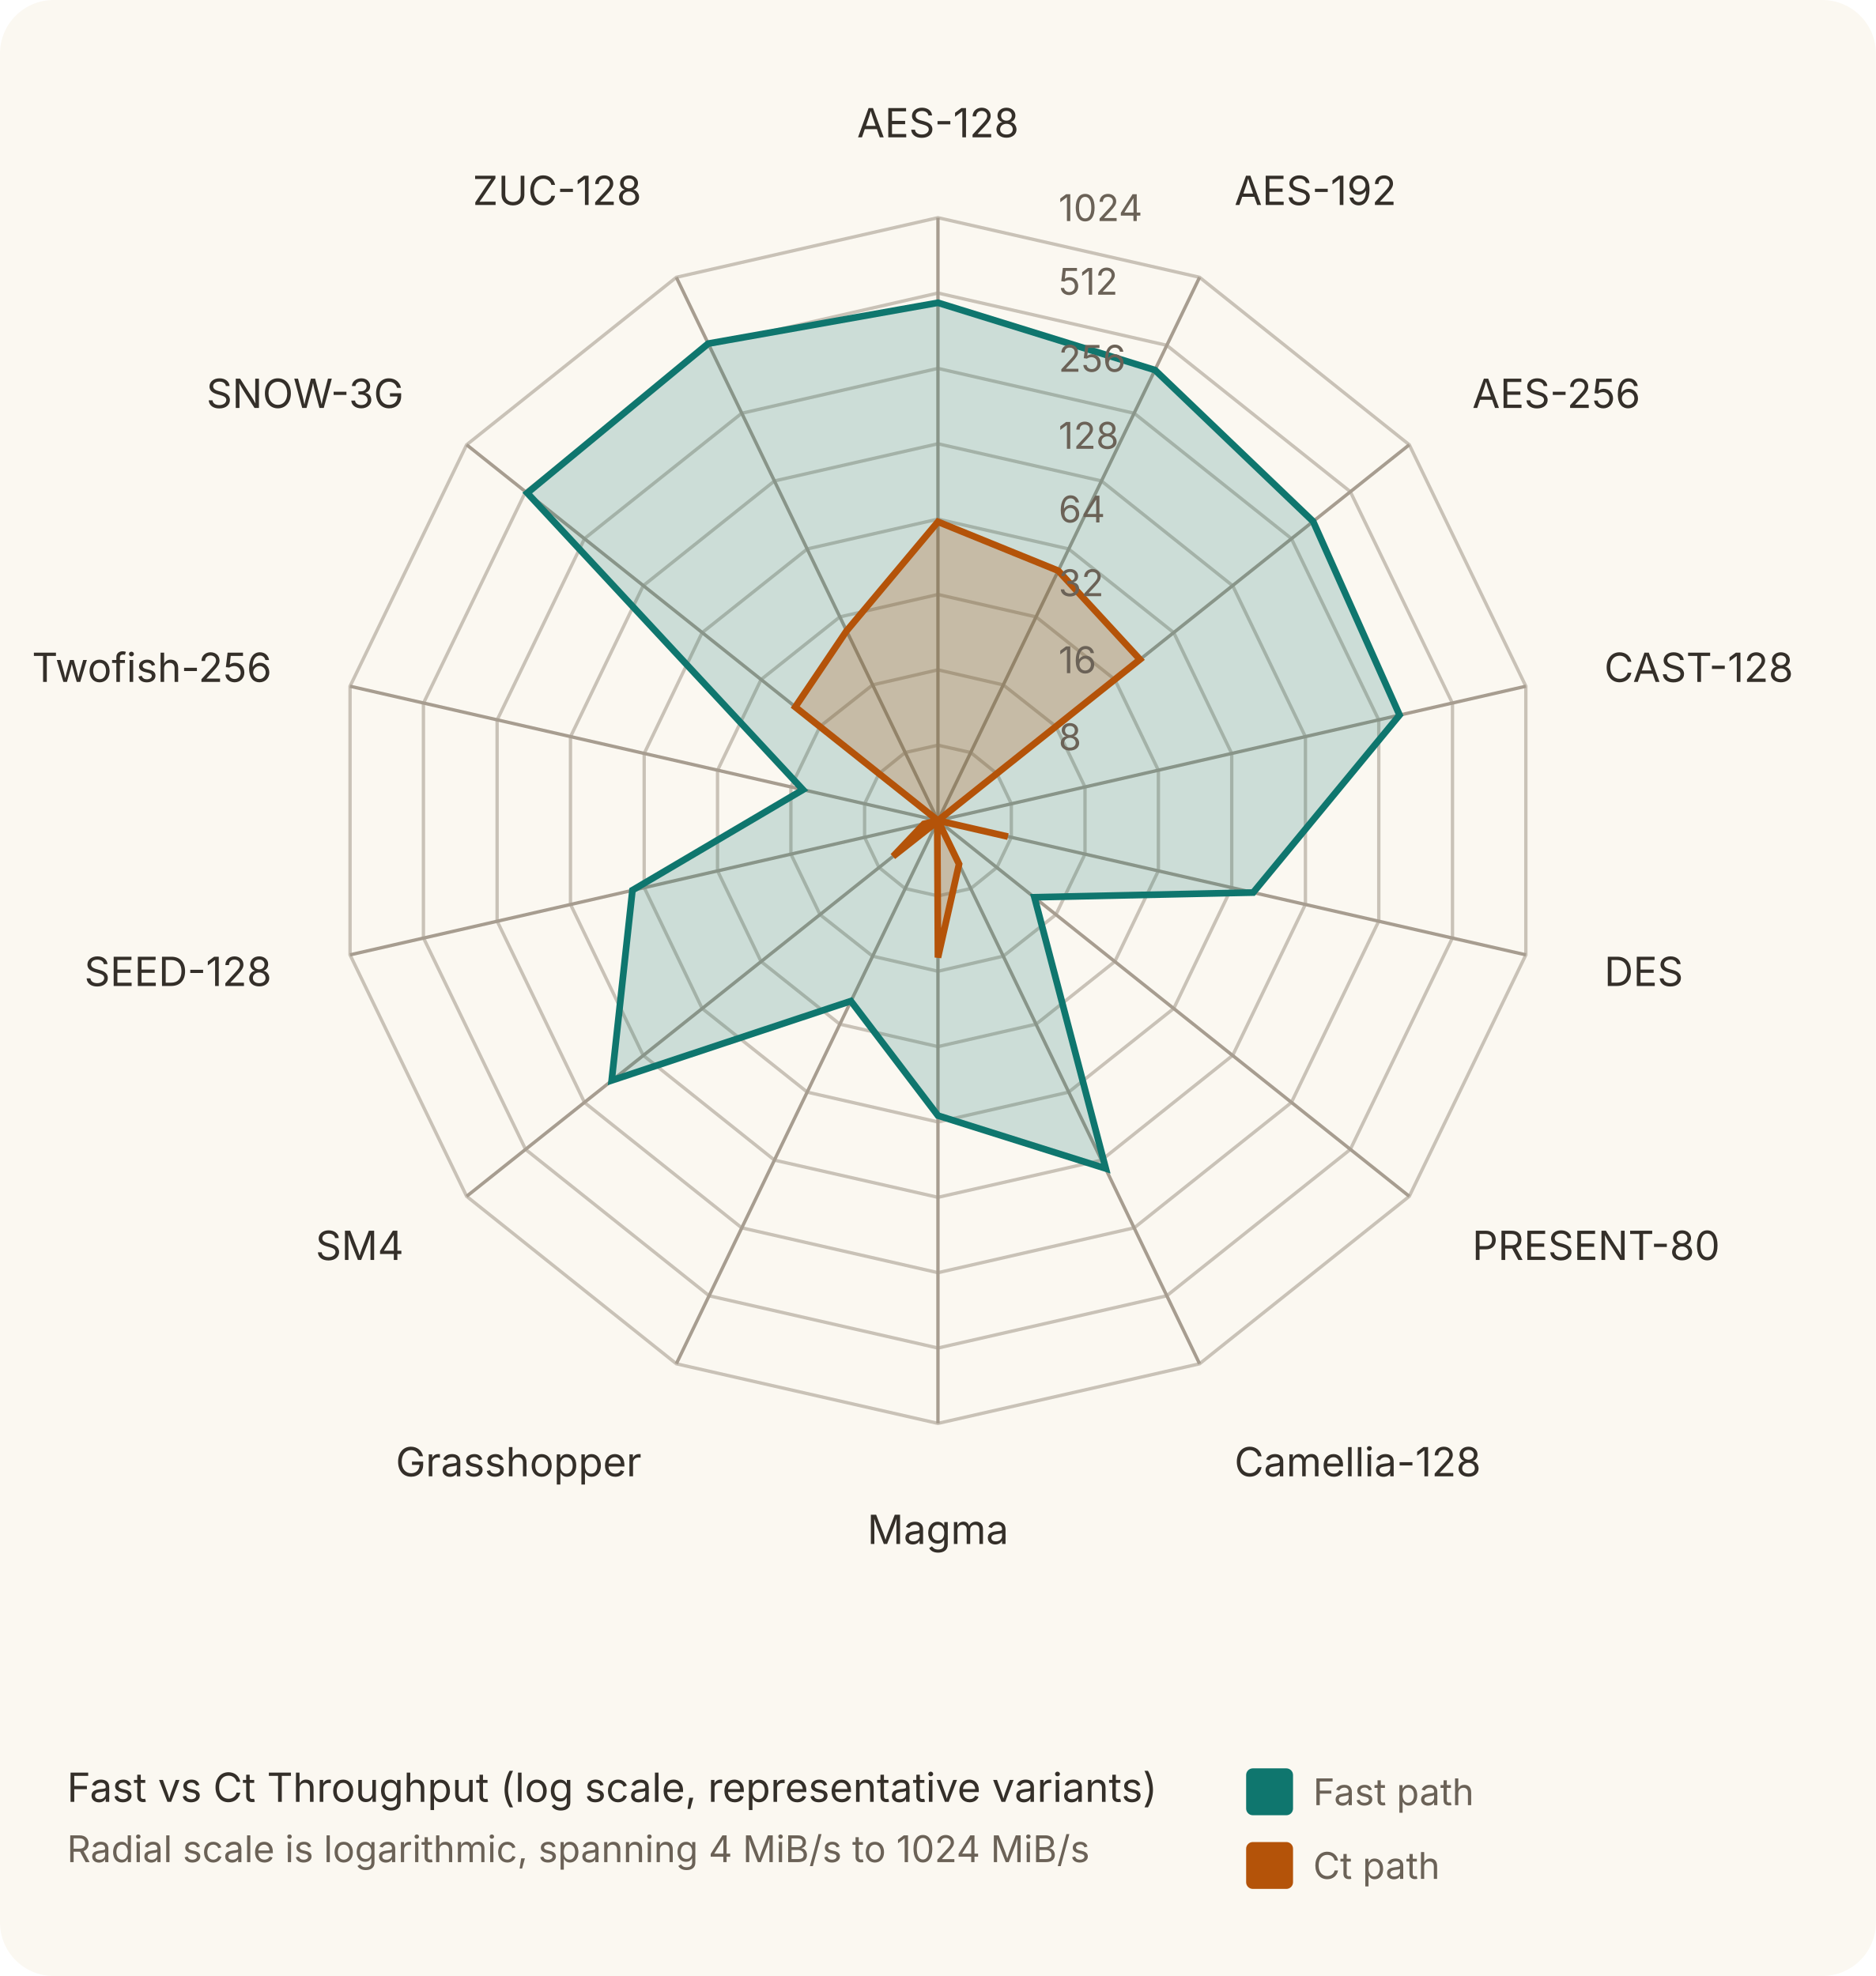
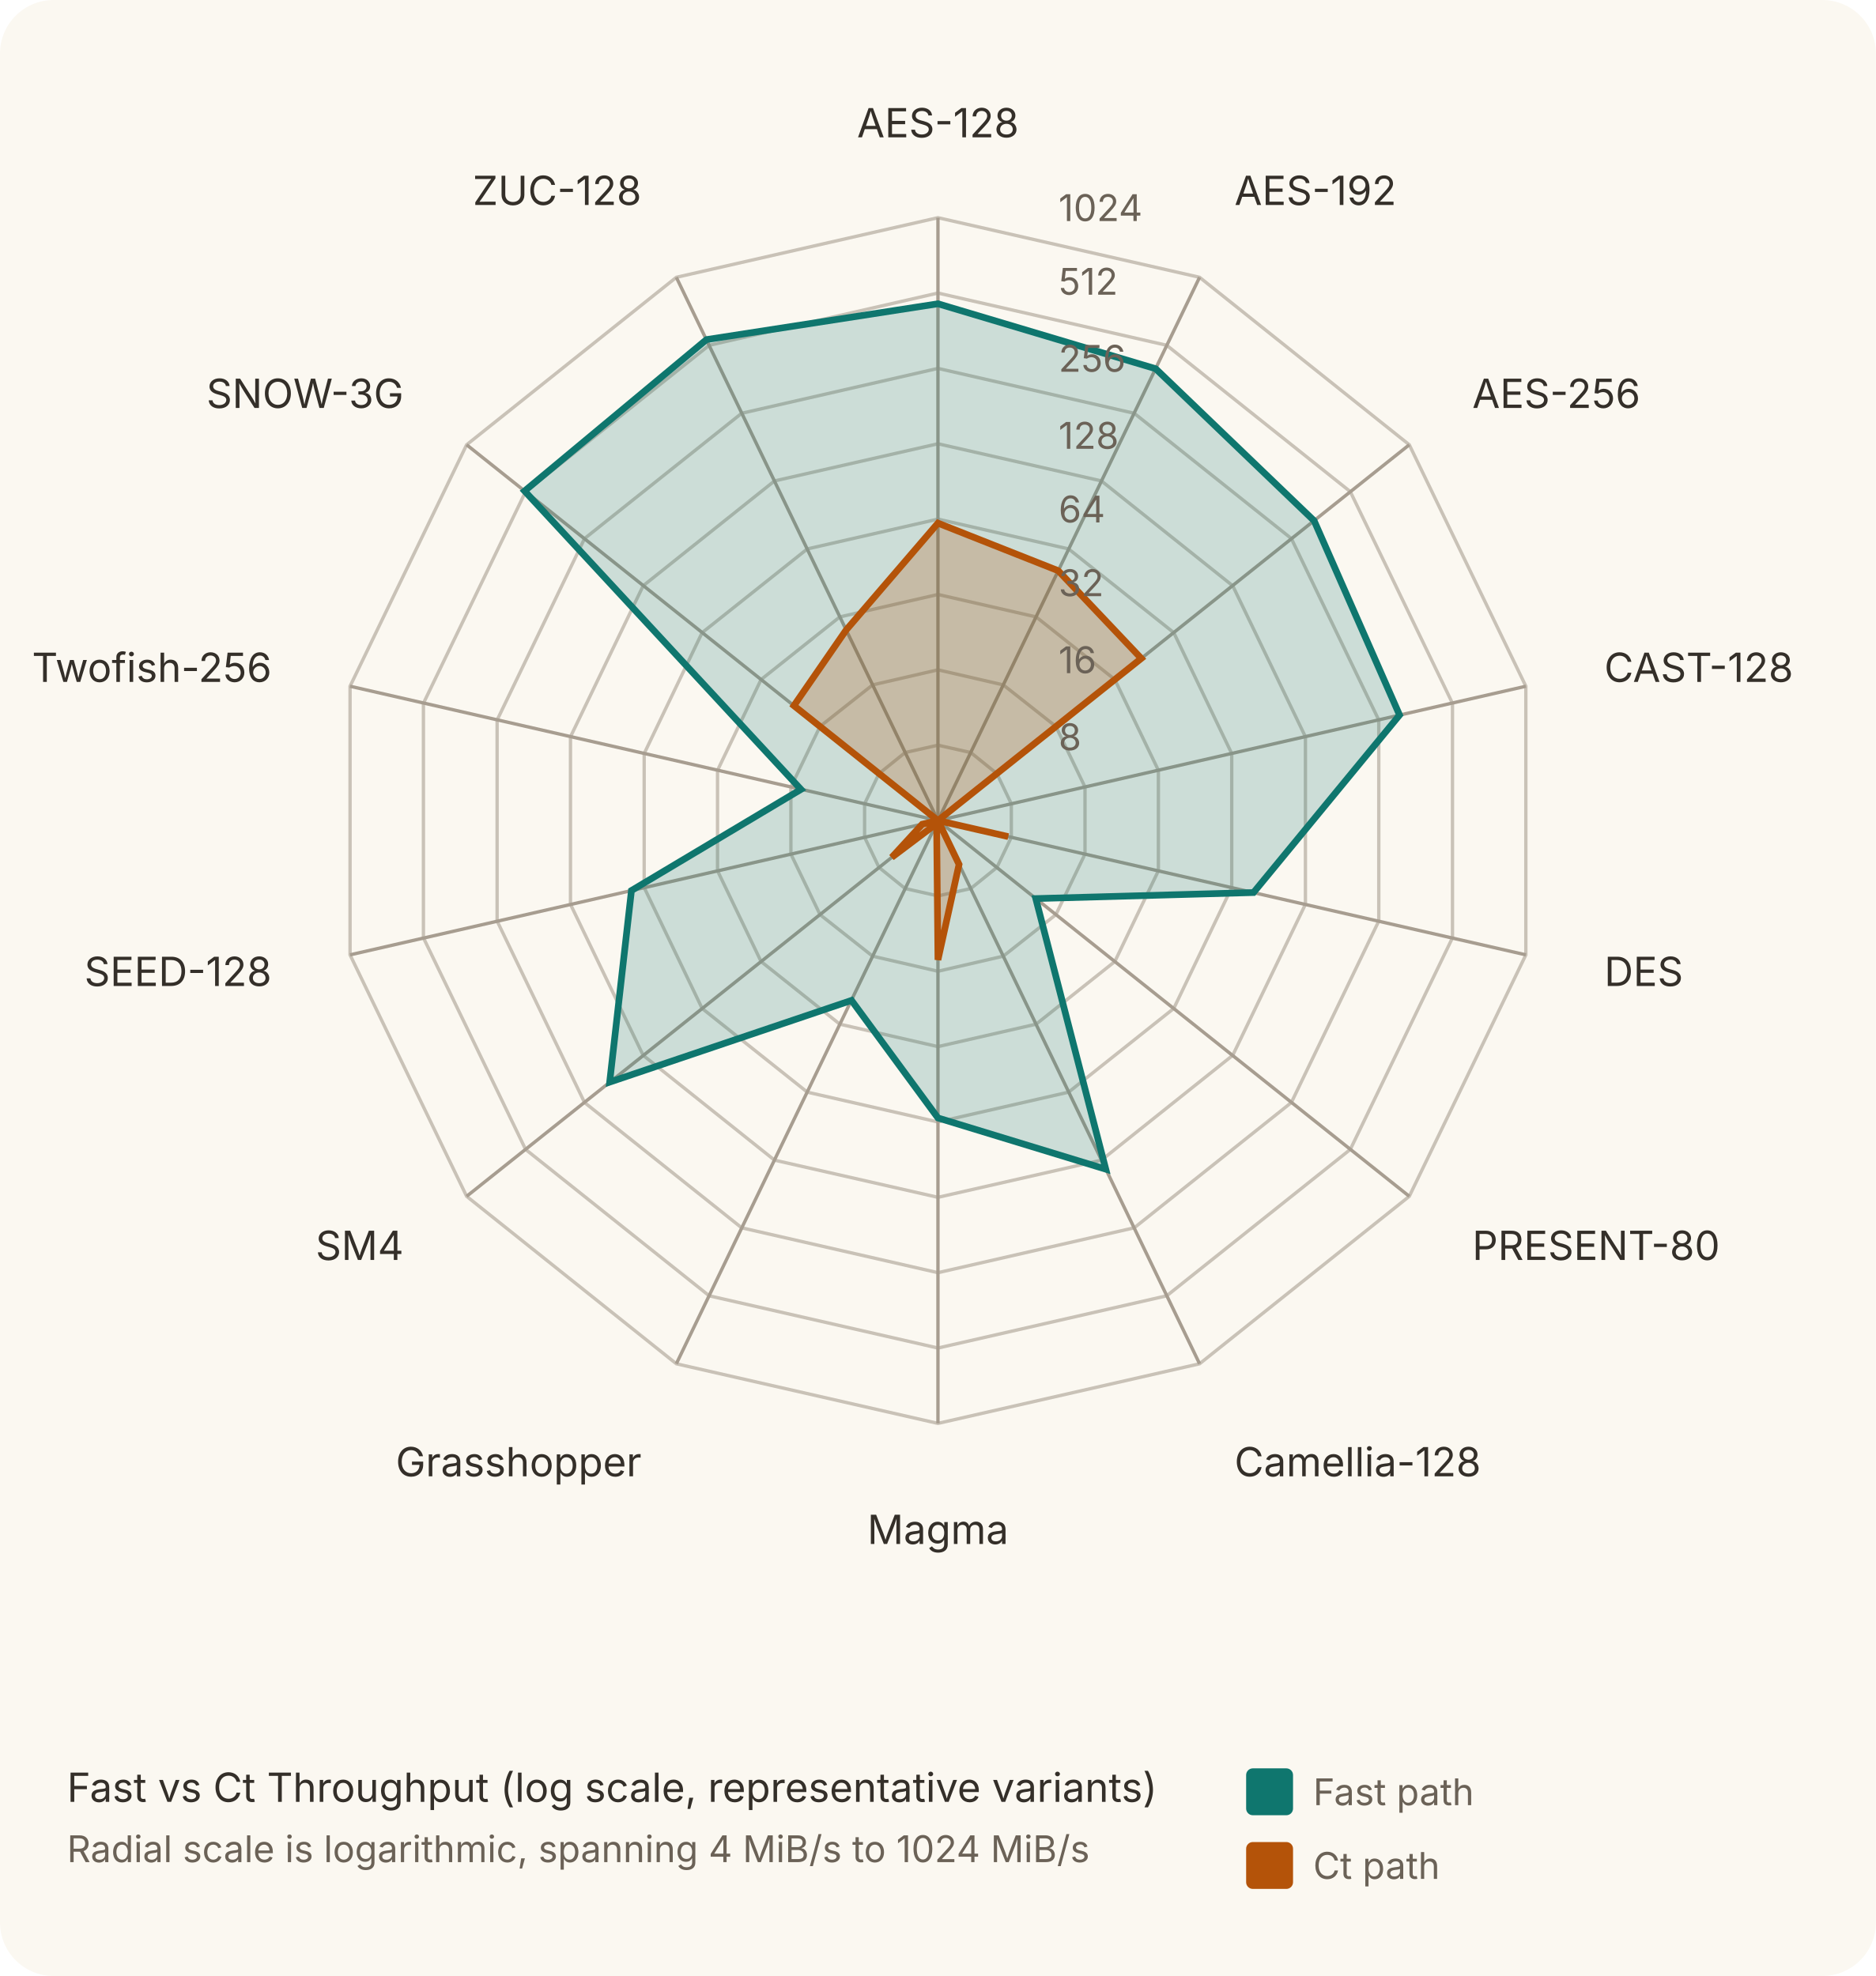
<svg xmlns="http://www.w3.org/2000/svg" viewBox="0 0 560 590" role="img" aria-labelledby="title desc">
  <style>
    .bg { fill: #fbf8f1; }
    .grid { fill: none; stroke: #c9c2b7; stroke-width: 1; }
    .axis { stroke: #a79d90; stroke-width: 1; }
    .label { fill: #342f29; font: 12px ui-sans-serif, -apple-system, BlinkMacSystemFont, "Segoe UI", sans-serif; }
    .small { fill: #6b6257; font: 11px ui-sans-serif, -apple-system, BlinkMacSystemFont, "Segoe UI", sans-serif; }
    .fast-fill { fill: #0f766e; fill-opacity: 0.20; stroke: #0f766e; stroke-width: 2; }
    .ct-fill { fill: #b45309; fill-opacity: 0.24; stroke: #b45309; stroke-width: 2; }
    .legend-fast { fill: #0f766e; }
    .legend-ct { fill: #b45309; }
  </style>
  <rect class="bg" x="0" y="0" width="560" height="590" rx="16" />
  <polygon class="grid" points="280.0,222.5 289.8,224.7 297.6,231.0 301.9,240.0 301.9,250.0 297.6,259.0 289.8,265.3 280.0,267.5 270.2,265.3 262.4,259.0 258.1,250.0 258.1,240.0 262.4,231.0 270.2,224.7" />
  <polygon class="grid" points="280.0,200.0 299.5,204.5 315.2,216.9 323.9,235.0 323.9,255.0 315.2,273.1 299.5,285.5 280.0,290.0 260.5,285.5 244.8,273.1 236.1,255.0 236.1,235.0 244.8,216.9 260.5,204.5" />
  <polygon class="grid" points="280.0,177.5 309.3,184.2 332.8,202.9 345.8,230.0 345.8,260.0 332.8,287.1 309.3,305.8 280.0,312.5 250.7,305.8 227.2,287.1 214.2,260.0 214.2,230.0 227.2,202.9 250.7,184.2" />
  <polygon class="grid" points="280.0,155.0 319.0,163.9 350.4,188.9 367.7,225.0 367.7,265.0 350.4,301.1 319.0,326.1 280.0,335.0 241.0,326.1 209.6,301.1 192.3,265.0 192.3,225.0 209.6,188.9 241.0,163.9" />
  <polygon class="grid" points="280.0,132.5 328.8,143.6 368.0,174.9 389.7,220.0 389.7,270.0 368.0,315.1 328.8,346.4 280.0,357.5 231.2,346.4 192.0,315.1 170.3,270.0 170.3,220.0 192.0,174.9 231.2,143.6" />
  <polygon class="grid" points="280.0,110.0 338.6,123.4 385.5,160.8 411.6,215.0 411.6,275.0 385.5,329.2 338.6,366.6 280.0,380.0 221.4,366.6 174.5,329.2 148.4,275.0 148.4,215.0 174.5,160.8 221.4,123.4" />
  <polygon class="grid" points="280.0,87.5 348.3,103.1 403.1,146.8 433.6,210.0 433.6,280.0 403.1,343.2 348.3,386.9 280.0,402.5 211.7,386.9 156.9,343.2 126.4,280.0 126.4,210.0 156.9,146.8 211.7,103.1" />
  <polygon class="grid" points="280.0,65.0 358.1,82.8 420.7,132.8 455.5,204.9 455.5,285.1 420.7,357.2 358.1,407.2 280.0,425.0 201.9,407.2 139.3,357.2 104.5,285.1 104.5,204.9 139.3,132.8 201.9,82.8" />
  <line class="axis" x1="280" y1="245" x2="280.0" y2="65.0" />
  <line class="axis" x1="280" y1="245" x2="358.1" y2="82.8" />
  <line class="axis" x1="280" y1="245" x2="420.7" y2="132.8" />
  <line class="axis" x1="280" y1="245" x2="455.5" y2="204.9" />
  <line class="axis" x1="280" y1="245" x2="455.5" y2="285.1" />
  <line class="axis" x1="280" y1="245" x2="420.7" y2="357.2" />
  <line class="axis" x1="280" y1="245" x2="358.1" y2="407.2" />
  <line class="axis" x1="280" y1="245" x2="280.0" y2="425.0" />
  <line class="axis" x1="280" y1="245" x2="201.9" y2="407.2" />
  <line class="axis" x1="280" y1="245" x2="139.3" y2="357.2" />
  <line class="axis" x1="280" y1="245" x2="104.5" y2="285.1" />
  <line class="axis" x1="280" y1="245" x2="104.5" y2="204.9" />
  <line class="axis" x1="280" y1="245" x2="139.3" y2="132.8" />
  <line class="axis" x1="280" y1="245" x2="201.9" y2="82.8" />
-   <polygon class="fast-fill" points="280.0,90.4 344.8,110.5 392.0,155.7 417.8,213.5 374.1,266.5 308.8,267.9 330.1,348.9 280.0,333.1 254.0,298.9 182.6,322.6 188.8,265.8 239.7,235.8 157.4,147.2 211.4,102.6" />
-   <polygon class="ct-fill" points="280.0,155.8 315.9,170.4 340.3,196.9 280.0,245.0 300.9,249.8 280.0,245.0 286.3,258.0 280.0,285.9 279.8,245.3 266.6,255.7 275.8,246.0 280.0,245.0 237.4,211.1 252.7,188.4" />
+   <polygon class="fast-fill" points="280.0,90.7 345.0,110.1 392.3,155.5 417.8,213.5 374.2,266.5 309.2,268.3 330.1,349.1 280.0,333.8 254.2,298.7 182.0,323.1 188.5,265.9 239.1,235.7 156.6,146.6 210.9,101.4" />
+   <polygon class="ct-fill" points="280.0,156.2 315.9,170.4 340.7,196.6 280.0,245.0 301.0,249.8 280.0,245.0 286.3,258.1 280.0,286.6 279.6,245.9 266.2,256.0 275.3,246.1 280.0,245.0 237.0,210.7 252.6,188.1" />
  <text class="small" x="316" y="224">8</text>
  <text class="small" x="316" y="201">16</text>
  <text class="small" x="316" y="178">32</text>
  <text class="small" x="316" y="156">64</text>
  <text class="small" x="316" y="134">128</text>
  <text class="small" x="316" y="111">256</text>
  <text class="small" x="316" y="88">512</text>
  <text class="small" x="316" y="66">1024</text>
  <text class="label" x="280.0" y="41.0" text-anchor="middle">AES-128</text>
  <text class="label" x="368.5" y="61.2" text-anchor="start">AES-192</text>
  <text class="label" x="439.5" y="121.8" text-anchor="start">AES-256</text>
  <text class="label" x="478.9" y="203.6" text-anchor="start">CAST-128</text>
  <text class="label" x="478.9" y="294.4" text-anchor="start">DES</text>
  <text class="label" x="439.5" y="376.2" text-anchor="start">PRESENT-80</text>
  <text class="label" x="368.5" y="440.8" text-anchor="start">Camellia-128</text>
  <text class="label" x="280.0" y="461.0" text-anchor="middle">Magma</text>
  <text class="label" x="191.5" y="440.8" text-anchor="end">Grasshopper</text>
  <text class="label" x="120.5" y="376.2" text-anchor="end">SM4</text>
  <text class="label" x="81.1" y="294.4" text-anchor="end">SEED-128</text>
  <text class="label" x="81.1" y="203.6" text-anchor="end">Twofish-256</text>
  <text class="label" x="120.5" y="121.8" text-anchor="end">SNOW-3G</text>
  <text class="label" x="191.5" y="61.2" text-anchor="end">ZUC-128</text>
  <text class="label" x="20" y="538">Fast vs Ct Throughput (log scale, representative variants)</text>
  <text class="small" x="20" y="556">Radial scale is logarithmic, spanning 4 MiB/s to 1024 MiB/s</text>
  <rect x="372" y="528" width="14" height="14" class="legend-fast" rx="2" />
  <text class="small" x="392" y="539">Fast path</text>
  <rect x="372" y="550" width="14" height="14" class="legend-ct" rx="2" />
  <text class="small" x="392" y="561">Ct path</text>
</svg>
